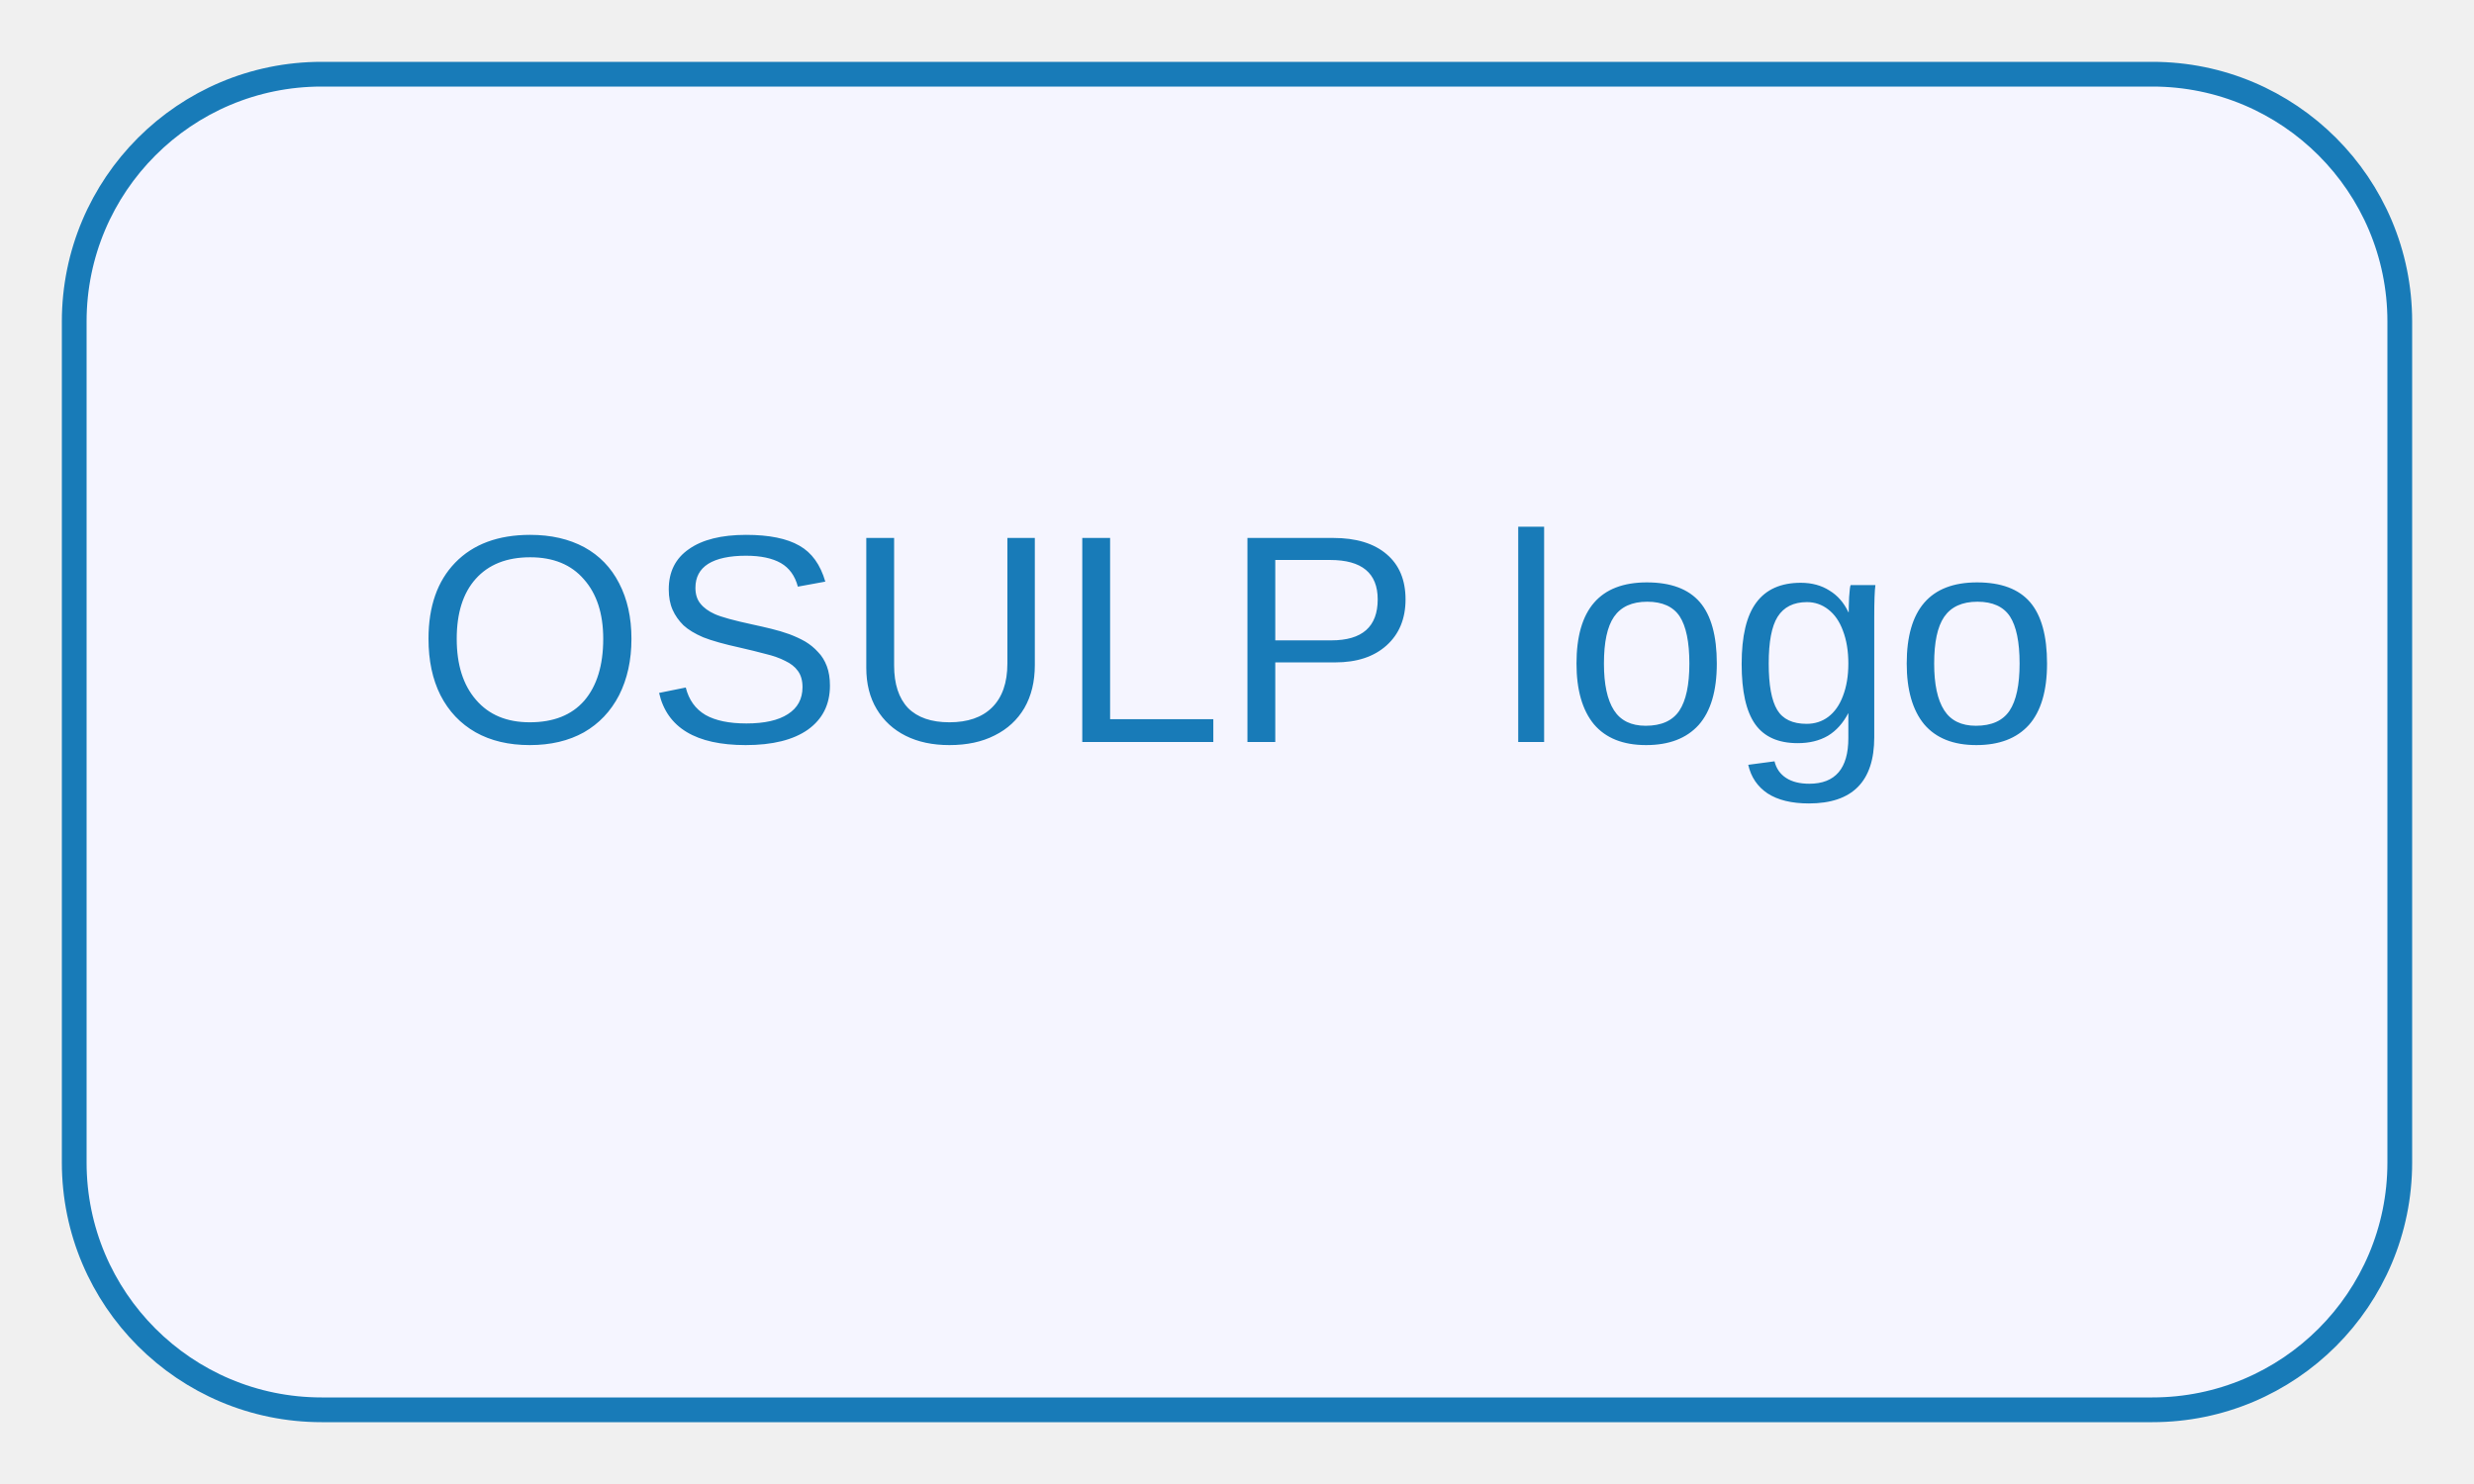
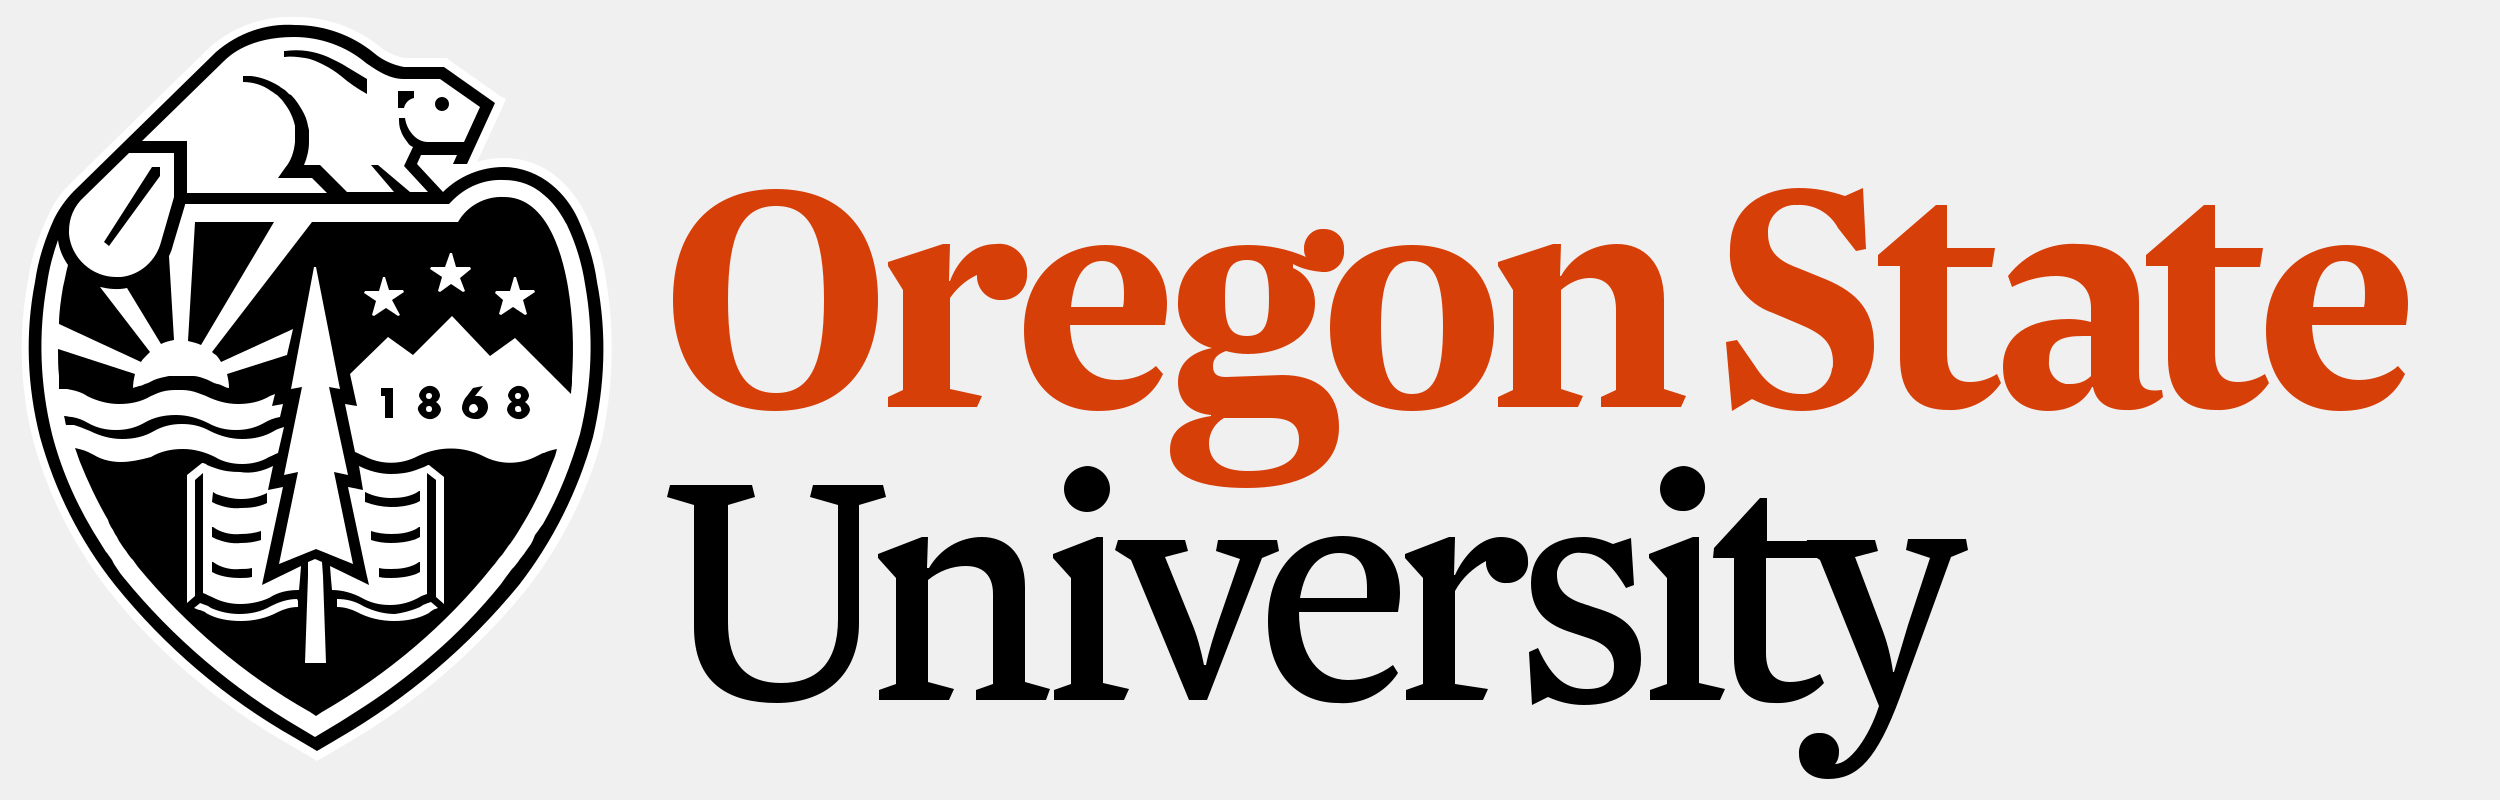
- <svg xmlns="http://www.w3.org/2000/svg" width="100" height="60">
-   <rect x="3" y="3" rx="10" ry="10" width="94" height="54" style="stroke: #187bb8; fill: #f5f5ff;" />
-   <text x="50%" y="50%" text-anchor="middle" alignment-baseline="middle" style="font-family: Arial, 'Helvetica Neue', Helvetica; fill: #187bb8;">OSULP logo</text>
+ <svg xmlns="http://www.w3.org/2000/svg" xmlns:xlink="http://www.w3.org/1999/xlink" version="1.1" viewBox="0 0 250 80">
+   <path d="M60.6 28c-.3-2.3-1-4.5-2-6.5-.7-1.4-1.6-2.7-2.8-3.7-1.5-1.3-3.4-2-5.4-2-.9 0-1.8.1-2.7.4l2.6-5.6.3-.7-.6-.3L44.9 6l-.2-.2h-4.3c-.9-.2-1.8-.6-2.5-1.2-2.4-1.9-5.3-2.9-8.4-2.9-3.1-.1-6.1.9-8.5 3l-8.8 8.6-.2.2-5.1 5a9.45 9.45 0 0 0-2.1 3.1c-1 2.1-1.7 4.2-2 6.5-1 5.3-.8 10.7.5 15.9 1.5 5.5 4.1 10.6 7.6 15.1C15.8 65.3 22 70.5 29 74.5l2.2 1.3.5.3.5-.3 2.2-1.3c7-4 13.1-9.3 18.2-15.5 3.5-4.5 6.1-9.6 7.6-15.1 1.1-5.2 1.3-10.6.4-15.9z" fill="#fff" />
+   <path d="M27.4 22.2h-7.9l-.7 11.9c.4.1.9.2 1.3.4l7.3-12.3zm-6.1 27l-.1 1 .4.2c.8.3 1.6.5 2.5.4.9 0 1.8-.1 2.6-.5v-1c-.8.4-1.7.6-2.6.6-.8 0-1.7-.2-2.5-.5l-.3-.2zm.3 3.7l-.3-.2h-.1v1l.4.2c.8.3 1.6.5 2.5.4.7 0 1.4-.1 2-.3v-.9c-.6.2-1.3.3-2 .3-.9.1-1.8-.1-2.5-.5zm0 3.5l-.3-.2h-.1v1l.4.2c.8.3 1.6.4 2.4.4.4 0 .8 0 1.2-.1v-.9c-.4.1-.8.1-1.2.1-.8.1-1.7-.1-2.4-.5zm8.9-50.6c.7.1 1.3.4 1.9.7s1.2.7 1.7 1.1c.8.7 1.7 1.3 2.6 1.8V7.9l-2-1.2c-.6-.4-1.3-.7-1.9-1a8.3 8.3 0 0 0-2.1-.6c-.7-.1-1.4-.1-2.2 0h-.1v.6h.1c.6-.1 1.3 0 2 .1zm29.2 22.4c-.3-2.2-1-4.3-1.9-6.3-.6-1.3-1.5-2.5-2.6-3.4-1.3-1.1-3.1-1.8-4.8-1.8-2.3 0-4.5.9-6.1 2.5l-2.6-2.8.4-.9h3.6l-.4.9h1.4l2.8-6.1-5.1-3.6h-4c-1.1-.2-2.2-.7-3-1.4-2.2-1.8-5-2.8-7.9-2.8-2.9-.2-5.7.8-7.9 2.7L7.4 19.1a11.02 11.02 0 0 0-2 2.8c-.9 2-1.6 4.1-1.9 6.3-1 5.1-.8 10.4.5 15.5 1.5 5.4 4 10.4 7.5 14.8 5 6.2 11.1 11.4 18 15.3l2.2 1.3 2.2-1.3a66.25 66.25 0 0 0 18-15.3c3.4-4.4 5.9-9.4 7.4-14.8 1.2-5.1 1.4-10.4.4-15.5zM22.4 6.1c.6-.6 2.6-2.4 7-2.4 2.6 0 5.2.9 7.2 2.6 1.3.9 2.4 1.6 3.8 1.6H44l4 2.8-1.6 3.5h-3.6c-.5 0-1-.2-1.4-.6a3.1 3.1 0 0 1-.9-1.8h-.6c0 .4 0 .9.2 1.3.1.4.4.8.7 1.2.1.2.3.3.5.4l-.9 1.9 2.4 2.6H41l-3.2-2.7h-.7l2.3 2.7h-4.7L32 16.5h-1.6c.3-.7.5-1.5.5-2.3V13l-.1-.4c-.1-.6-.3-1.1-.6-1.6s-.6-1-1-1.4l-.1-.1-.2-.1-.3-.3c-.2-.2-.5-.3-.7-.5-1-.6-1.9-.9-2.8-1h-.8v.6c1 0 2 .3 2.8.9.2.1.4.3.6.4l.5.5c.3.4.6.8.8 1.2s.4.9.5 1.4v1.6c-.1 1-.4 1.9-1 2.6l-.7 1h3.4l1.5 1.5h-14v-5.2h-4.5l8.2-8zm-6.3 18.1c-.5 1.9-2.1 3.3-4 3.5h-.5c-2.4 0-4.5-1.9-4.7-4.3v-.3c0-1.3.5-2.5 1.5-3.4l4.5-4.4h4.5v4.4l-1.3 4.5zM58 43.4c-.9 3.1-2.1 6.2-3.7 9l-.3.4-.2.3-.3.4-.2.5-.2.4-.5.7-.2.3-.4.5-.2.3-.4.5-.2.2-.6.8-.5.7C48 61 45.6 63.5 43 65.7c-2.1 1.8-4.2 3.4-6.5 4.9-1.1.7-2.3 1.5-3.5 2.2l-1.5.9-1.5-.9c-6.7-3.9-12.7-9-17.6-15l-.4-.5-.6-.9-.2-.4-.5-.7-.1-.1-.5-.8c-2.2-3.4-3.9-7.1-4.9-11-1.2-4.9-1.4-10-.5-15 .2-1.5.6-3 1.1-4.4.1.9.5 1.8 1 2.5-.2.7-.3 1.4-.5 2.2-.2 1.2-.4 2.5-.4 3.7l8.2 3.8c.1-.2.3-.4.5-.6l.4-.4-5-6.5c.9.2 1.8.3 2.7.1l3.4 5.6c.4-.2.8-.3 1.3-.4l-.5-8.4c.2-.4.3-.7.4-1.1l1.2-4v-.1h26.4l.2-.2c1.4-1.5 3.3-2.3 5.3-2.2 1.5 0 2.9.5 4 1.5 1 .8 1.7 1.9 2.3 3 .9 1.9 1.5 3.9 1.8 5.9.9 5 .7 10.1-.5 15z" />
+   <circle cx="44.2" cy="10.4" r=".7" />
+   <path d="M40.4 10.8c.1-.5.5-.9 1-1v-.7h-1.6v1.7h.6zm16.4 17.9c-.7-4.1-2.4-9-6.4-9-1.9-.1-3.7.9-4.6 2.5H31.2l-10 13a1.38 1.38 0 0 0 .4.3 3.04 3.04 0 0 1 .5.7l7.2-3.3-.6 2.6-6 1.9c.1.4.2.9.2 1.4-.2 0-.4-.1-.6-.2s-.4-.2-.6-.2l-.3-.1-.6-.3c-.5-.2-1-.4-1.5-.4h-2.4c-.5.1-1 .2-1.5.4l-.6.3-.3.1c-.2.1-.4.2-.6.2-.2.1-.4.1-.6.2 0-.5.1-1 .2-1.4l-7.7-2.5c0 .9 0 1.8.1 2.7v1.3h.8l.5.1c.5.1 1.1.3 1.5.6 1 .5 2.1.8 3.2.8s2.2-.2 3.2-.8c.2-.1.5-.2.7-.3.5-.2 1.1-.3 1.7-.3h.7a4.53 4.53 0 0 1 1.6.3c.3.1.5.2.8.3 1 .5 2.1.8 3.2.8s2.2-.2 3.2-.8l.5-.2-.3 1.2 1.1-.2-.3 1.3c-.6.1-1.1.3-1.6.6-.9.5-1.8.7-2.8.7s-1.9-.2-2.8-.7c-1-.5-2.1-.8-3.2-.8s-2.2.2-3.2.8c-.9.5-1.8.7-2.8.7s-1.9-.2-2.8-.7c-.5-.3-1-.5-1.6-.6-.3 0-.5-.1-.8-.1.1.3.1.6.2.9h.8l.6.2c.3.1.7.3 1 .4 1 .5 2.1.8 3.2.8s2.2-.2 3.2-.8c.9-.5 1.8-.7 2.8-.7s1.9.2 2.8.7c1 .5 2.1.8 3.2.8s2.2-.2 3.2-.8c.3-.2.7-.3 1-.4l-.6 2.6c-.3.1-.6.3-.9.4-.8.5-1.8.7-2.7.7s-1.9-.2-2.7-.7c-1-.5-2.1-.8-3.2-.8s-2.2.2-3.2.8c-1.1.3-2.1.5-3 .5s-1.9-.2-2.7-.7l-.6-.3c-.4-.2-.9-.3-1.3-.4.2.5.3.9.5 1.4.8 2 1.7 3.9 2.8 5.8l.1.3.2.4.2.3.2.4.2.3.2.4.4.6.3.4.2.3.3.4.2.2.5.7c4.8 5.8 10.6 10.8 17.2 14.5l.6.4.6-.4c6.6-3.8 12.4-8.7 17.1-14.6.3-.3.5-.7.8-1l.1-.1c.2-.3.5-.7.7-1l.1-.1c.5-.7 1-1.5 1.4-2.2 1.2-2 2.1-4 2.9-6.1.2-.4.3-.8.4-1.2-.5.1-.9.2-1.3.4h-.1l-.6.3c-1.7.9-3.7.9-5.4 0-2-1-4.4-1-6.5 0-1.7.9-3.7.9-5.4 0-.3-.1-.6-.3-.9-.4l-1-4.8 1.2.2-.7-3.2 3.8-3.7 2.5 1.8 3.9-3.9 3.8 4 2.5-1.8 5.6 5.6c0-.4.1-.8.1-1.2v-.4c.2-3.1.1-6.1-.4-9.1zm-7.3.6l.1-.2H51l.4-1.4h.2L52 29h1.4l.1.2-1.2.8.4 1.4-.2.1-1.2-.8-1.2.8-.2-.1.4-1.4-.8-.7zm-3-.2l-.2.1-1.2-.8-1.1.8-.2-.1.4-1.4-1.2-.8.1-.2h1.4l.5-1.4h.2l.4 1.4H47l.1.2-1.1.9.5 1.3zM40 31.5l-.2.1-1.2-.8-1.2.8-.2-.1.4-1.4-1.2-.8.1-.2h1.4l.4-1.4h.2l.4 1.3h1.4l.1.2-1.2.8.8 1.5zm-5.2 16l-1.4-.3 1.9 9.2-3.7-1.5-3.7 1.5 1.9-9.2-1.4.3 1.8-8.8-1.1.2 2.3-12.2h.2L34 38.9l-1.1-.2 1.9 8.8zm-2.5 10.1l.3 8.7h-2.1l.3-8.7v-1.4l.7-.3.7.3.1 1.4zm-2.5 2.5v.6c-.7 0-1.4.2-2 .5-1.1.6-2.4.9-3.7.9-1.2 0-2.5-.2-3.5-.8l-.1-.1-.5-.2h-.1c-.2-.1-.3-.1-.5-.2l.5-.4.1-.1c.3.1.5.2.8.3l.3.2a7.06 7.06 0 0 0 2.8.6c1.1 0 2.2-.2 3.2-.8.8-.4 1.7-.7 2.6-.7l.1.2zm12.2.6l.3-.2c.2-.1.5-.2.8-.3l.7.6c-.2.1-.4.1-.5.2l-.3.2-.1.1c-1.1.6-2.3.8-3.5.8-1.3 0-2.6-.3-3.7-.9-.6-.3-1.3-.5-2-.5v-.8c.9 0 1.8.2 2.6.7 1 .5 2.1.8 3.2.8.7-.1 1.6-.3 2.5-.7zM27.3 46.6l-.5 2.4 1.5-.3-2.1 9.8 3.9-1.9-.1 1.3-.1 1.1c-1.1 0-2.1.2-3 .8-.9.4-1.9.6-2.9.6-.9 0-1.8-.2-2.6-.6l-.2-.1c-.3-.1-.6-.3-.9-.4v-12l-.8.7v11.6l-.8.7V47.5l1.5-1.2h.1l.3.1.1.1c.2.1.5.2.8.3.8.3 1.6.4 2.5.4 1.2.2 2.3-.1 3.3-.6zm8.6 0c1 .5 2.1.8 3.2.8.8 0 1.7-.1 2.5-.4.3-.1.5-.2.8-.3l.4-.2h.1l1.5 1.2v12.7l-.8-.7V48l-.9-.7v12.1c-.3.1-.6.2-.9.4l-.2.1c-.8.4-1.7.6-2.6.6-1 0-1.9-.2-2.8-.7s-2-.8-3-.8l-.1-1.1-.1-1.3 3.9 1.9-.3-1.3-1.8-8.5 1.5.3-.4-2.4zm5.7 3.7l.4-.2v-1h-.1l-.3.2c-.8.4-1.6.5-2.5.5s-1.8-.2-2.6-.6v1c1.6.6 3.4.7 5.1.1zm0 2.6c-.8.4-1.6.5-2.5.5-.7 0-1.4-.1-2-.3v.9c.6.2 1.3.3 2 .3.8 0 1.7-.1 2.5-.4l.4-.2v-1h-.1l-.3.2zm0 3.5c-.8.4-1.6.5-2.5.5-.4 0-.8 0-1.2-.1v.9c.4.1.8.1 1.2.1.8 0 1.7-.1 2.5-.4l.4-.2v-1h-.1l-.3.2zM10.4 24.2l.5.4 5.1-7v-.9h-.8zm28.9 17.6v-3h-1.2v.8h.4v2.2zm2.5-.8c.2.6.8 1 1.4.9.4-.1.8-.4.9-.9 0-.3-.2-.6-.5-.8.2-.1.4-.4.4-.7-.1-.6-.6-1-1.2-.9-.4.1-.8.4-.9.9 0 .3.2.5.4.7-.3.2-.6.5-.5.8zm1.1-1.1c-.2 0-.3-.1-.3-.3s.1-.3.3-.3.3.1.3.3c0 .1-.1.3-.3.3zm0 1.3c-.2 0-.3-.1-.3-.3s.1-.3.3-.3.3.1.3.3-.1.3-.3.3c0 .1 0 .1 0 0zm4.4-2.4l-.6.8c-.3.3-.5.8-.5 1.2 0 .3.2.6.4.8.3.2.6.3.9.3.6.1 1.2-.4 1.3-1.1v-.1c0-.6-.4-1-.9-1.1h-.4l.8-1-1 .2zm.1 1.6c.2 0 .4.3.4.5s-.2.3-.4.4c-.2 0-.5-.1-.5-.4 0-.2.1-.5.5-.5-.1 0 0 0 0 0zm3.3.6c.1.6.8 1 1.4.9.4-.1.8-.4.9-.9 0-.3-.2-.6-.5-.8.2-.1.4-.4.4-.7-.1-.6-.6-1-1.2-.9-.4.1-.8.4-.9.9 0 .3.2.5.4.7-.3.1-.5.5-.5.8zm1.1-1.1c-.2 0-.3-.1-.3-.3s.1-.3.3-.3.3.1.3.3c0 .1-.1.3-.3.3zm0 1.3c-.2 0-.3-.1-.3-.3s.1-.3.3-.3.3.1.3.3c.1.2 0 .3-.3.3.1.1.1.1 0 0z" />
+   <g fill="#d73f09">
+     <path d="M67.3 30c0-6.9 3.7-11.1 10.3-11.1S87.8 23.1 87.8 30s-3.7 11.1-10.3 11.1S67.3 36.8 67.3 30zm15.1 0c0-6.8-1.5-9.4-4.8-9.4s-4.8 2.6-4.8 9.4 1.5 9.3 4.8 9.3 4.8-2.6 4.8-9.3zm15.8 9.6l-.5 1.1h-8.9v-1l1.5-.7V29l-1.5-2.4v-.4l5.5-1.8h.7l-.1 3.7h.1c.7-1.9 2.2-3.7 4.6-3.7 1.5-.2 2.9.9 3.1 2.5v.4c.1 1.4-.9 2.6-2.3 2.7h-.2c-1.3.1-2.4-.9-2.5-2.2v-.3c-1.1.5-2 1.3-2.7 2.3v9.1l3.2.7zm13.5-1.6c1.4 0 2.9-.5 3.9-1.4l.7.8c-1.2 2.6-3.4 3.7-6.5 3.7-4.2 0-7.4-2.7-7.4-8.1s3.7-8.5 8.2-8.5c3.6 0 6.1 2.1 6.1 5.9 0 .7-.1 1.4-.2 2.1H107c.1 3.2 1.6 5.5 4.7 5.5zm-4.6-7.3h5.2c.1-.4.1-.9.1-1.4 0-1.7-.5-3.2-2.2-3.2s-2.8 1.5-3.1 4.6zm21.1 6.8c3.5 0 5.7 1.7 5.7 5.2 0 4.5-4.4 6.1-9.2 6.1-4.5 0-7.7-1-7.7-3.8 0-2.1 1.6-3 4.1-3.4v-.1c-2.1-.2-3.3-1.4-3.3-3.3s1.4-3 3.4-3.4c-2.1-.5-3.5-2.4-3.4-4.6 0-3.2 2.4-5.7 7-5.7 2 0 4 .4 5.8 1.2-.2-.3-.2-.6-.2-.9 0-1 .8-1.9 1.8-1.9h.2c1.1 0 2 .8 2 1.9v.2c.1 1.1-.7 2.1-1.8 2.2h-.4c-1-.1-2-.3-2.9-.8v.4c1.4.6 2.2 2 2.2 3.5 0 3.5-3.5 5.1-6.7 5.1-.8 0-1.5-.1-2.2-.3-.8.3-1.3.7-1.3 1.5s.4 1.1 1.3 1.1l5.6-.2zm-7.3 6.8c0 1.9 1.4 2.8 3.9 2.8 2.9 0 5.1-.8 5.1-3.1 0-1.4-.7-2.2-2.9-2.2h-4.6c-.9.5-1.5 1.5-1.5 2.5zm3.8-18.3c-1.9 0-2.2 1.4-2.2 3.8s.3 3.8 2.2 3.8 2.2-1.4 2.2-3.8-.3-3.8-2.2-3.8zm16.5 15.1c-4.9 0-8.2-2.8-8.2-8.3s3.2-8.3 8.2-8.3 8.2 2.8 8.2 8.3-3.2 8.3-8.2 8.3zm0-1.7c2.4 0 3.1-2.4 3.1-6.7s-.7-6.6-3.1-6.6-3.1 2.4-3.1 6.6.7 6.7 3.1 6.7zm27.4.2l-.5 1.1h-8v-1l1.5-.7v-8c0-2.4-1.2-3.2-2.6-3.2-1.1 0-2.1.5-2.9 1.2v9.9l2.2.7-.5 1.1h-8v-1l1.5-.7V29l-1.5-2.4v-.4l5.5-1.8h.8l-.1 3.2h.1c1.1-2 3.3-3.2 5.6-3.2 2.7 0 4.7 1.9 4.7 5.6v8.9l2.2.7zm14.7-3.3c0-2-1-2.9-3.4-3.9l-2.6-1.1c-2.7-.9-4.5-3.5-4.3-6.3 0-4.4 3.4-6.2 6.9-6.2 1.6 0 3.1.3 4.6.8l1.8-.8.3 6.1-1 .2-1.8-2.3c-.8-1.5-2.4-2.4-4.1-2.3-1.5-.1-2.8 1-2.9 2.5v.3c0 1.7.8 2.7 3 3.5l2.7 1.1c3.4 1.4 4.9 3.3 4.9 6.7 0 4.4-3.3 6.5-7.2 6.5-1.7 0-3.5-.4-5-1.2l-2 1.2-.6-6.9 1.1-.2 1.8 2.6c1.2 1.9 2.6 2.8 4.6 2.8 1.5.1 2.9-1 3.1-2.5.1-.2.1-.4.1-.6z" />
+     <use xlink:href="#B" />
+     <path d="M213.9 37.2c0 1.6.6 2 2.3 1.8l.1.7a5.2 5.2 0 0 1-3.8 1.3c-1.6 0-2.9-.7-3.2-2.3h-.1c-.8 1.6-2.4 2.4-4.4 2.4-2.4 0-4.5-1.3-4.5-4.4 0-3.2 2.6-4.8 6.6-4.8a8.33 8.33 0 0 1 2.2.3v-1.4c0-2.1-1.4-3.2-3.5-3.2-1.5 0-3 .4-4.4 1.1l-.4-1.1c1.7-2.2 4.3-3.4 7.1-3.2 3 0 6 1.4 6 5.8v7zm-5.6-3.6c-2.2 0-3.4.5-3.4 2.5-.1 1.1.6 2.1 1.7 2.3h.4c.8 0 1.5-.2 2.1-.8v-4h-.8z" />
+     <use x="26.8" xlink:href="#B" />
+     <path d="M235.9 38c1.4 0 2.9-.5 3.9-1.4l.7.8c-1.2 2.6-3.4 3.7-6.5 3.7-4.2 0-7.4-2.7-7.4-8.1s3.7-8.5 8.1-8.5c3.6 0 6.1 2.1 6.1 5.9 0 .7-.1 1.4-.2 2.1h-9.4c.1 3.2 1.6 5.5 4.7 5.5zm-4.6-7.3h5.1c.1-.4.1-.9.1-1.4 0-1.7-.5-3.2-2.2-3.2s-2.7 1.5-3 4.6z" />
+   </g>
+   <path d="M85.9 62.3c0 5.3-3.5 8-8.2 8-4.9 0-8.3-2-8.3-7.6V50.5l-2.7-.8.3-1.2h8.2l.3 1.2-2.7.8v11.7c0 4.2 1.8 6.1 5.3 6.1s5.7-1.9 5.7-6.4V50.5l-2.8-.8.3-1.2h7l.3 1.2-2.7.8v11.8zm19.1 6.6l-.4 1.1h-7v-1l1.7-.6v-9c0-2.3-1.5-2.8-2.7-2.8-1.4 0-2.7.5-3.8 1.4v10.2l2.6.7-.5 1.1h-7v-1l1.7-.6V57.8l-1.8-2v-.4l4.4-1.7h.6l-.1 3.1h.2c1.1-1.9 3.1-3.1 5.3-3.1 2.1 0 4.3 1.3 4.3 5v9.5l2.5.7zm7.9 0l-.5 1.1h-7v-1l1.7-.6V57.8l-1.8-2v-.4l4.4-1.7h.6v14.6l2.6.6zm-4.2-22.3c1.2 0 2.3 1 2.3 2.3 0 1.2-1 2.3-2.3 2.3-1.2 0-2.3-1-2.3-2.3 0-1.2 1-2.2 2.3-2.3zm15.3 9.3l-2.4-.8.2-1.1h5.9l.2 1.1-1.7.7-5.5 14.2h-1.8l-5.8-14-1.6-1 .3-1h6.7l.3 1.1-2.3.6 2.6 6.4c.6 1.4 1 2.9 1.3 4.4h.2c.3-1.5.8-3 1.3-4.5l2.1-6.1zM134.8 68c1.6 0 3.2-.5 4.5-1.5l.5.8c-1.3 2-3.6 3.2-6 3-3.9 0-7-2.7-7-8.2s3.4-8.5 7.5-8.5c3.3 0 5.7 2 5.7 5.7 0 .6-.1 1.3-.2 1.9h-9.9c0 4.3 1.9 6.8 4.9 6.8zm-4.8-8.2h6.7v-1c0-2.3-.9-3.5-2.8-3.5s-3.4 1.4-3.9 4.5zm18.8 9.1l-.5 1.1h-7.7v-1l1.7-.6V57.8l-1.8-2v-.4l4.4-1.7h.6l-.1 3.8h.1c.9-2 2.6-3.8 4.6-3.8 1.7 0 2.7 1 2.7 2.4.1 1.1-.7 2.1-1.9 2.2h-.2c-1.1.1-2-.8-2.1-1.9v-.3c-1.3.7-2.4 1.7-3.1 3v9.3l3.3.5zm5-4.1c1.5 3.3 3 4.1 4.9 4.1 1.6 0 2.7-.6 2.7-2.3 0-1.4-.8-2.2-2.6-2.8l-2.1-.7c-2.2-.8-3.6-2.1-3.6-4.8 0-3.1 2.3-4.6 5.3-4.6 1 0 2 .3 2.9.7l1.8-.6.3 4.7-.8.3c-1.6-2.7-2.9-3.5-4.4-3.5-1.2-.2-2.3.7-2.5 1.9v.3c0 1.3.7 2.2 2.4 2.8l2.1.7c2.4.8 3.9 2.1 3.9 4.9 0 3.2-2.4 4.6-5.7 4.6-1.3 0-2.5-.3-3.6-.8l-1.6.8-.3-5.3.9-.4zm18.7 4.1L172 70h-7v-1l1.7-.6V57.8l-1.8-2v-.4l4.4-1.7h.6v14.6l2.6.6zm-4.2-22.3c1.2 0 2.3 1 2.2 2.3 0 1.2-1 2.3-2.3 2.2a2.22 2.22 0 0 1-2.2-2.2c0-1.2 1-2.2 2.3-2.3-.1 0-.1 0 0 0zm3.1 8.2l4.6-5h.7v4.3h5.3l-.3 1.7h-5.1v9.5c0 2 .9 2.9 2.4 2.9 1 0 2.1-.3 3-.8l.4.9c-1.3 1.4-3.1 2.1-5 2-2.4 0-4-1.3-4-4.5v-10h-2.1l.1-1z" />
+   <path d="M182 56l-1.6-1 .3-1h6.8l.3 1.1-2.3.6 2.6 6.9a19.53 19.53 0 0 1 1.2 4.6h.1l1.4-4.7 2.2-6.7-2.4-.8.2-1.1h5.8l.2 1.1-1.7.7-5.1 14c-2.3 6.2-4.2 8.2-7.2 8.2-1.9 0-2.9-1.1-2.9-2.5a1.95 1.95 0 0 1 1.9-2.1h.2a1.86 1.86 0 0 1 1.9 1.7v.2c0 .4-.1.9-.4 1.2 1.5 0 3.4-2.7 4.4-5.8L182 56z" />
+   <defs>
+     <path id="B" d="M187.8 25.5l5.8-5h1.1v4.3h4.8l-.3 1.9h-4.5v8.6c0 2.1.8 2.9 2.3 2.9 1 0 1.9-.3 2.7-.8l.4.9c-1.2 1.8-3.2 2.8-5.3 2.7-2.9 0-4.8-1.4-4.8-5.2v-9.2h-2.2v-1.1z" />
+   </defs>
</svg>
